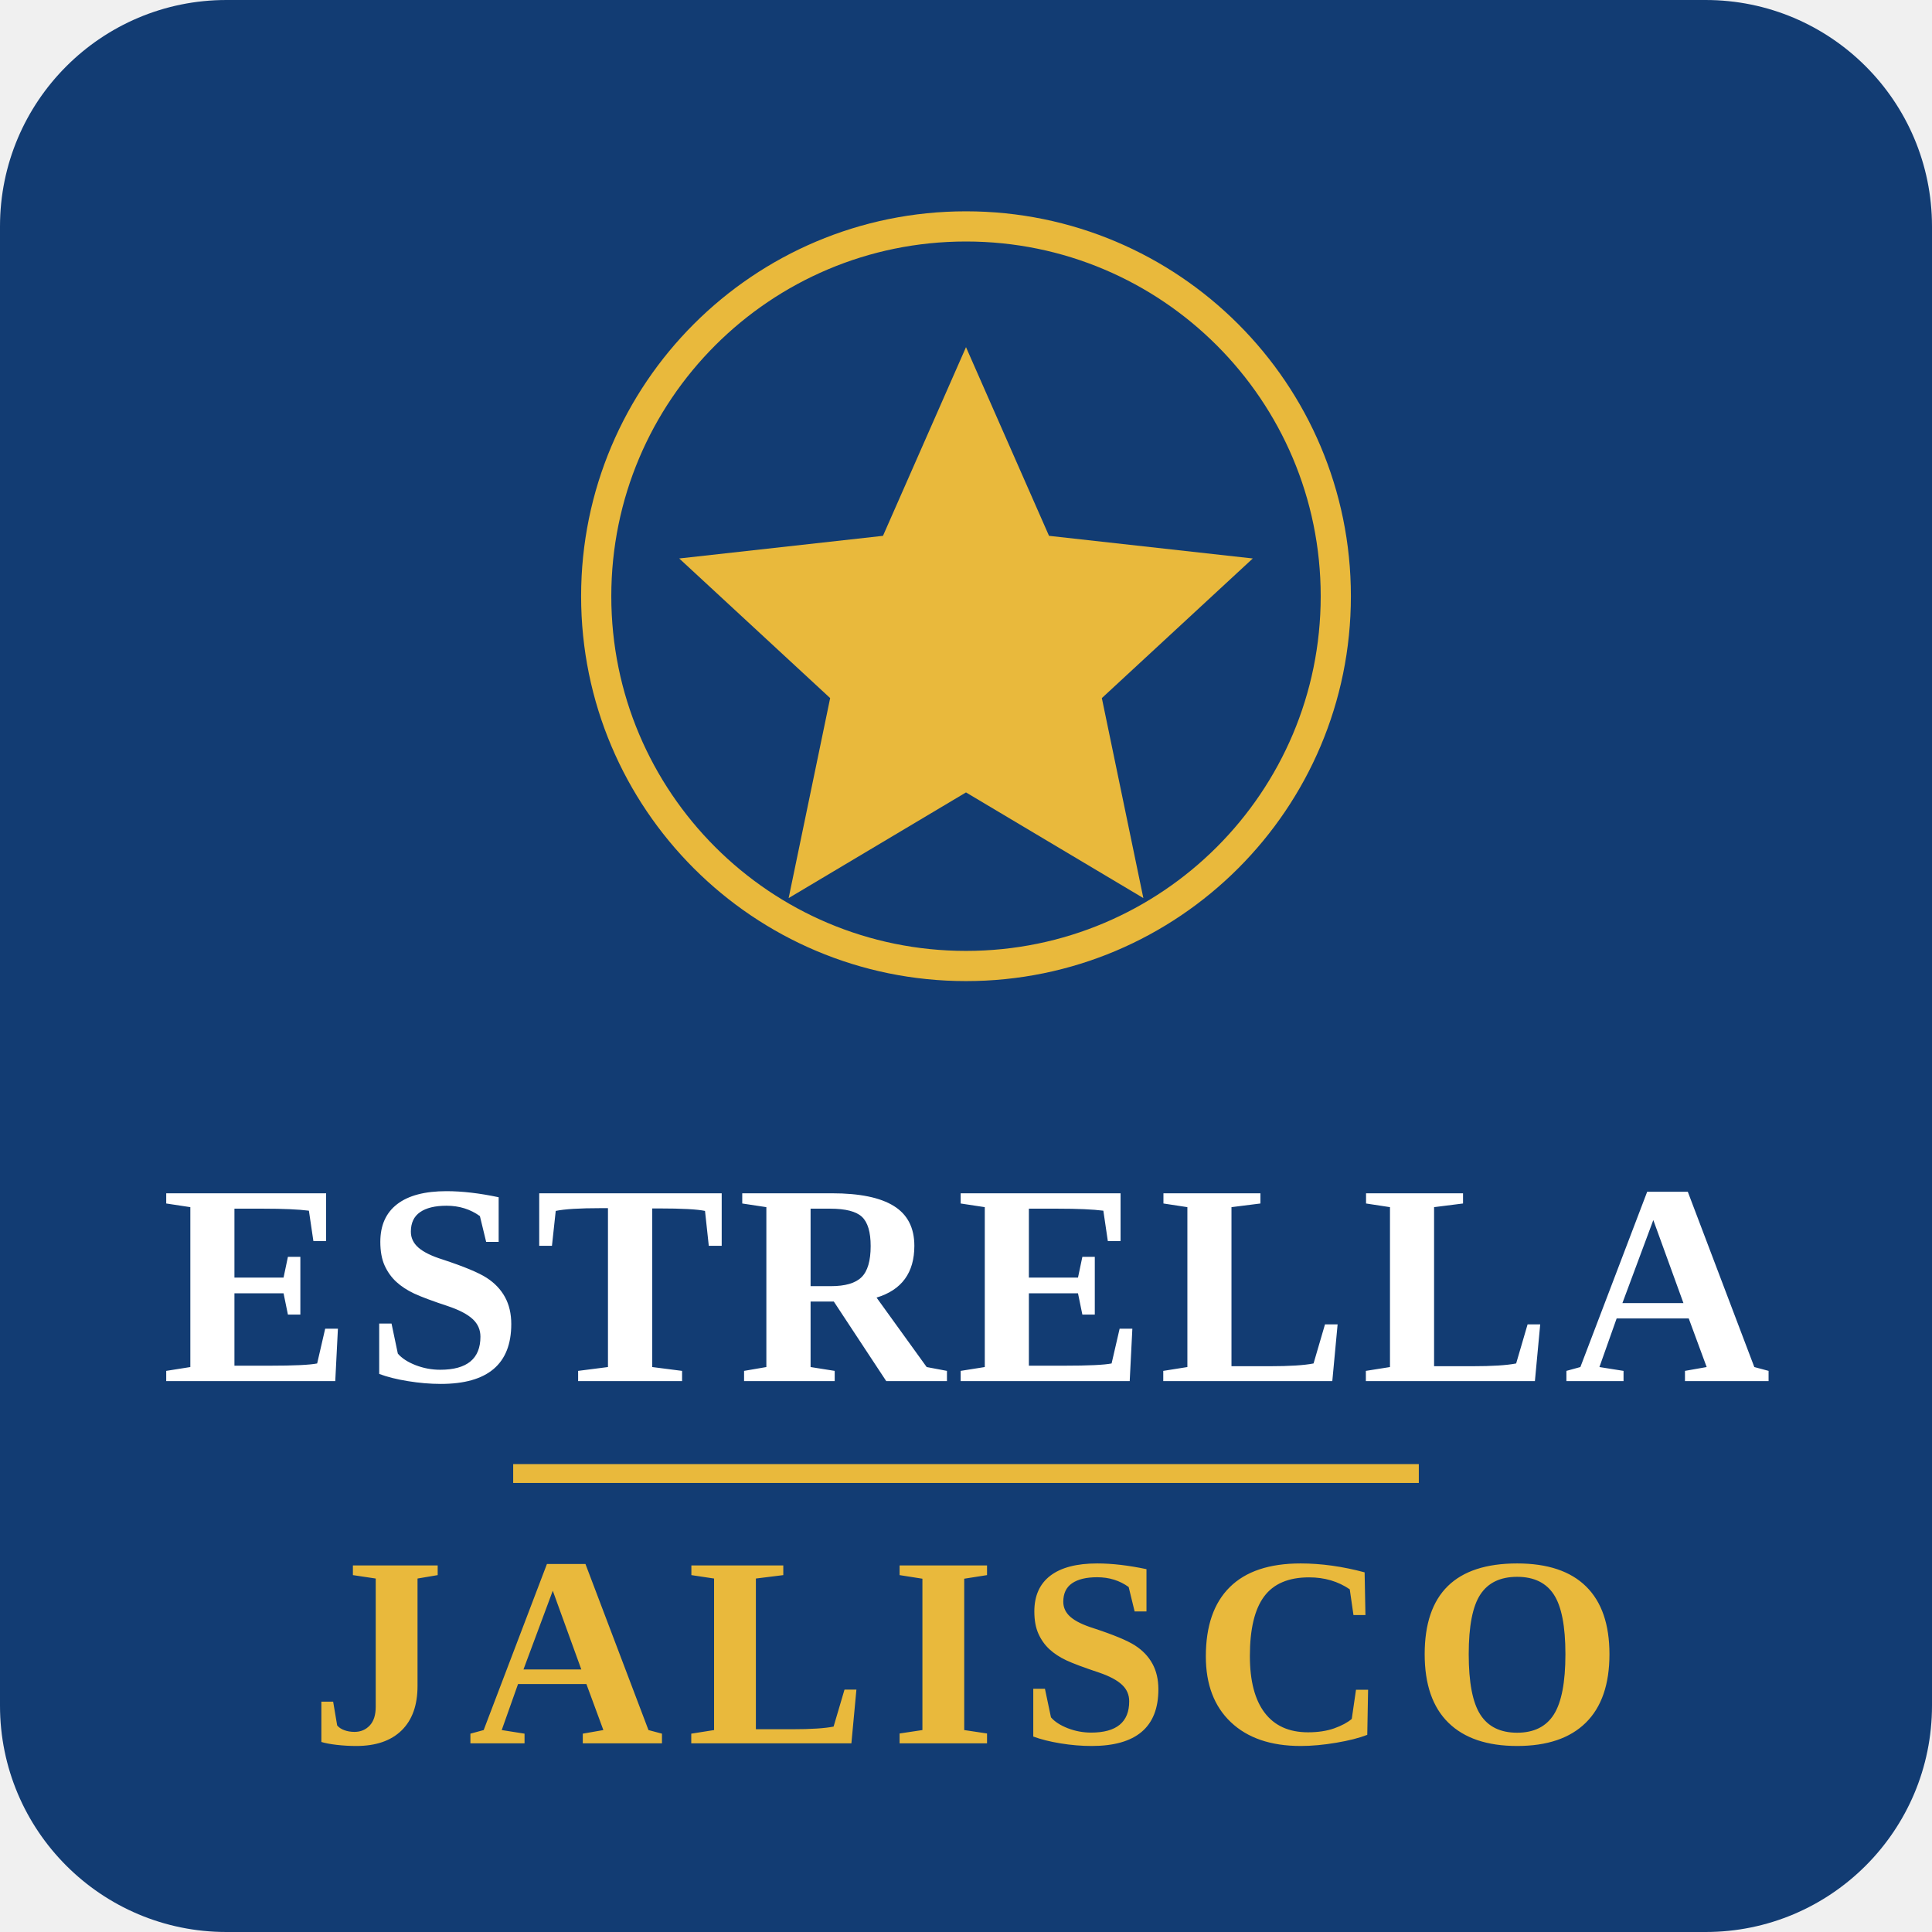
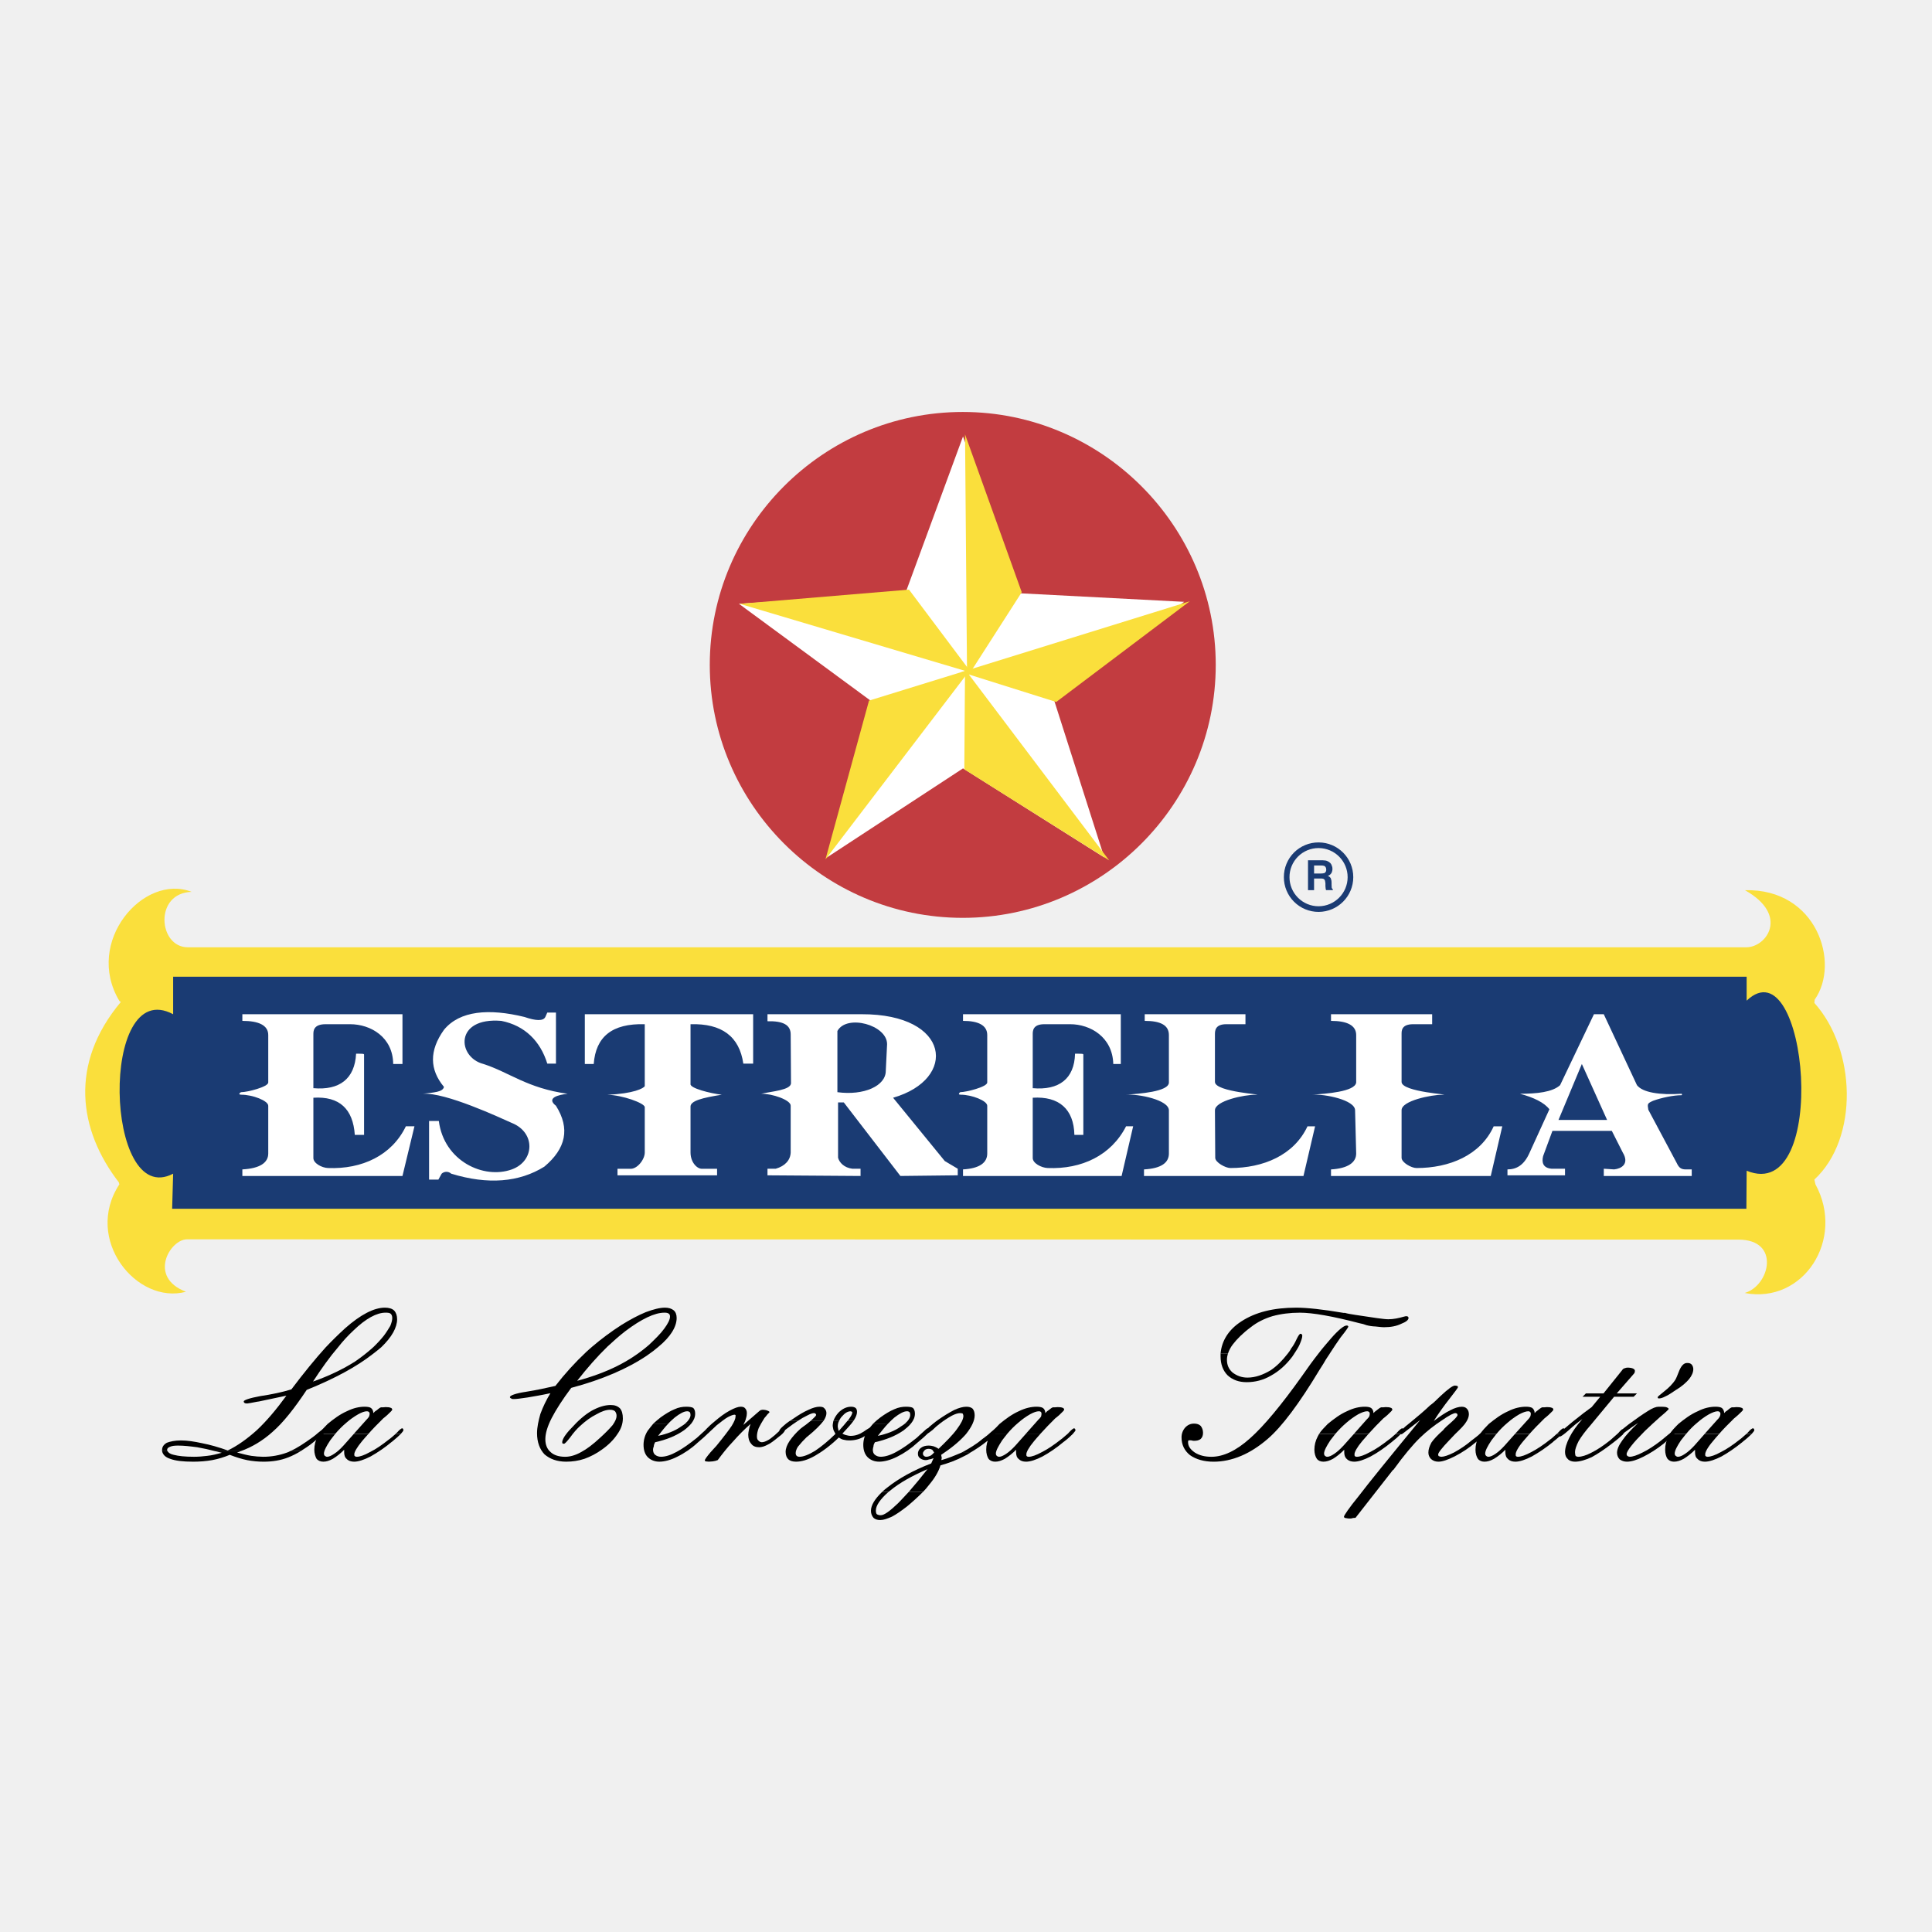
- <svg xmlns="http://www.w3.org/2000/svg" viewBox="0 0 512 512" role="img" aria-label="Estrella Jalisco">
-   <rect width="512" height="512" rx="60" fill="#123c73" />
-   <circle cx="256" cy="158" r="98" fill="none" stroke="#e9b93c" stroke-width="8" />
-   <g fill="#e9b93c">
-     <path d="M256 92 l22 50 l54 6 l-40 37 l11 53 l-47 -28 l-47 28 l11 -53 l-40 -37 l54 -6 Z" />
-   </g>
-   <g text-anchor="middle" font-family="Georgia, 'Times New Roman', serif" font-weight="700">
-     <text x="256" y="366" font-size="76" fill="#ffffff" letter-spacing="3">ESTRELLA</text>
-   </g>
-   <rect x="136" y="388" width="240" height="5" fill="#e9b93c" />
-   <g text-anchor="middle" font-family="Georgia, 'Times New Roman', serif" font-weight="700">
-     <text x="256" y="462" font-size="72" fill="#e9b93c" letter-spacing="6">JALISCO</text>
+ <svg xmlns="http://www.w3.org/2000/svg" width="2500" height="2500" viewBox="0 0 192.756 192.756">
+   <g fill-rule="evenodd" clip-rule="evenodd">
+     <path fill="#1a3b73" d="M132.139 86.399c.113.065.18.188.18.376a.36.36 0 0 1-.18.332 1.3 1.3 0 0 1-.326.042h-.707v-.799h.736a.9.9 0 0 1 .297.049m-1.639-.568v2.979h.605v-1.162h.643c.188 0 .318.021.375.094.066.057.096.186.115.374v.289q0 .121.023.253a.5.5 0 0 0 .043.151h.678v-.074a.3.3 0 0 1-.117-.166c0-.057-.014-.143-.014-.288v-.195c0-.202-.035-.354-.08-.462a.57.57 0 0 0-.295-.237.67.67 0 0 0 .361-.282.9.9 0 0 0 .102-.417.7.7 0 0 0-.064-.319.6.6 0 0 0-.146-.259.9.9 0 0 0-.287-.194c-.109-.058-.275-.08-.477-.086H130.5z" />
+     <path fill="#1a3b73" d="M131.561 90.418a2.91 2.91 0 0 0 2.893-2.9 2.904 2.904 0 0 0-2.893-2.906 2.894 2.894 0 0 0-2.908 2.906 2.9 2.9 0 0 0 2.908 2.9m0 .562a3.47 3.47 0 0 0 3.455-3.462 3.466 3.466 0 0 0-3.455-3.47 3.45 3.45 0 0 0-3.469 3.47 3.46 3.46 0 0 0 3.469 3.462" />
+     <path d="M164.35 99.833h-.043s-.28.477.043 0" />
+     <path fill="#fadf3c" d="M174.096 88.816c4.439 2.483 2.158 5.694.141 5.694H18.734c-2.945 0-3.385-5.426.388-5.528-4.79-1.875-10.749 4.972-7.213 10.88l.143.108c-5.172 6.184-4.213 12.769-.202 17.985l.059.203c-3.602 5.518 1.752 12.041 6.645 10.721-3.833-1.459-1.581-5.232.1-5.232l154.786.029c4.236 0 3.141 4.598.629 5.325 5.85 1.133 10.057-5.354 7.057-10.843l-.107-.471c4.457-4.125 4.17-12.992 0-17.624l.033-.331c2.577-3.643.225-11.102-6.956-10.916" />
+     <path fill="#1a3b73" d="m174.264 116.804-.027 3.793H17.175l.1-3.499c-6.853 3.6-7.387-19.848 0-15.908v-3.745h156.988v2.389c6.089-5.78 8.37 20.417.001 16.97" />
+     <path fill="#fff" d="M31.266 103.204c0-.34 0-1.019 1.225-1.019h2.439c2.049 0 4.271 1.284 4.299 3.969h.925v-4.965H24.18v.664c1.624 0 2.583.434 2.583 1.414V108c0 .439-2.083.966-2.683.966-.103 0-.397.253 0 .253 1.125 0 2.683.6 2.683 1.104v4.761c0 .917-.822 1.493-2.583 1.588v.656h15.974l1.196-4.957h-.857c-1.4 2.901-4.372 4.301-7.777 4.163-.628-.028-1.45-.482-1.45-.995v-6.018c2.603-.165 3.959 1.125 4.133 3.708h.924v-8c0-.101-.094-.101-.796-.101-.128 2.51-1.659 3.671-4.262 3.44v-5.364zm71.769 0c0-.34 0-1.019 1.162-1.019h2.574c2.014 0 4.229 1.284 4.301 3.969h.75v-4.965H96.08v.664c1.522 0 2.417.434 2.417 1.414V108c0 .439-2.106.966-2.69.966-.022 0-.325.253.051.253 1.088 0 2.639.6 2.639 1.104v4.761c0 .917-.758 1.493-2.417 1.588v.656h15.823l1.152-4.957h-.707c-1.484 2.901-4.422 4.301-7.826 4.163-.637-.028-1.486-.482-1.486-.995v-6.018c2.611-.165 4.098 1.125 4.156 3.708h.893v-8c0-.101-.062-.101-.828-.101-.064 2.51-1.609 3.671-4.221 3.44v-5.364z" />
+     <path fill="#fff" d="M121.215 103.204c0-.34 0-1.019 1.133-1.019h1.912v-.996h-10.051v.664c1.59 0 2.412.434 2.412 1.414V108c0 .923-2.98 1.125-4.293 1.219 1.283-.094 4.293.526 4.293 1.559v4.307c0 .917-.752 1.493-2.484 1.588v.656h15.91l1.16-4.957h-.758c-1.355 2.901-4.436 4.163-7.697 4.163-.477 0-1.508-.556-1.508-1.024l-.029-4.732c0-.959 2.914-1.559 4.07-1.559 1.131 0-4.07-.253-4.07-1.277zm18.621 0c0-.34-.037-1.019 1.162-1.019h1.889v-.996h-10.092v.664c1.58 0 2.512.434 2.512 1.414V108c-.109.923-3.018 1.125-4.424 1.219 1.283-.094 4.314.526 4.314 1.559l.109 4.307c0 .917-.859 1.493-2.512 1.588v.656h15.938l1.152-4.957h-.859c-1.318 2.901-4.428 4.163-7.697 4.163-.525 0-1.492-.556-1.492-1.024v-4.732c-.037-.959 2.98-1.559 4.098-1.559 1.111 0-4.098-.253-4.098-1.277zm-84.367 2.914h-.865c-.693-2.244-2.244-3.802-4.589-4.265-4.704-.391-4.401 3.637-1.781 4.301 2.575.828 4.358 2.416 8.397 2.972-.865.094-2.192.396-1.162 1.198 1.43 2.278.996 4.263-1.162 6.074-2.503 1.558-5.62 1.824-9.292.699a.707.707 0 0 0-.951 0l-.325.591h-.931v-5.851h.973c.513 4.005 4.473 5.851 7.287 4.835 2.288-.83 2.38-3.68 0-4.633-1.19-.525-6.615-3.073-8.888-2.914 1.082-.131 2.006-.159 2.114-.686-1.436-1.724-1.486-3.615 0-5.693 1.573-1.918 4.487-2.148 8.029-1.284 1.125.391 1.884.428 2.086 0l.194-.439h.865zm8.859-3.932c-3.268-.095-4.89 1.255-5.092 3.969h-.888v-4.965h16.794v4.929h-.98q-.593-4.072-5.268-3.933v5.953c-.106.432 2.021.959 3.117 1.081-1.89.303-3.174.6-3.117 1.228v4.536c0 1.019.702 1.689 1.199 1.623h1.45v.657h-9.935v-.657h1.264c.671.066 1.456-.901 1.456-1.623v-4.536c-.057-.398-2.186-1.178-3.736-1.228 2.62-.094 3.636-.649 3.736-.858zm24.776 7.336c6.45-1.854 5.757-8.361-3.139-8.333h-9.393v.701c1.55-.037 2.315.36 2.315 1.313l.031 4.86c0 .702-1.949.824-2.974 1.062 1.062-.028 2.974.62 2.943 1.198v4.659c-.029.765-.562 1.357-1.493 1.623h-.822v.657l9.285.065v-.723h-.822c-.801-.1-1.291-.604-1.421-1.096v-5.52h.571l5.648 7.338 5.722-.065v-.657l-1.292-.764z" />
+     <path fill="#1a3b73" d="M83.547 108.967v-6.103c.925-1.703 4.958-.613 4.958 1.312l-.131 2.669c0 1.494-2.184 2.483-4.827 2.122" />
+     <path fill="#fff" d="m160.008 101.189 3.311 7.078c.562.728 2.238 1.002 4.467.858 0 0 .072.144-.027.144-.795 0-1.992.253-2.814.55-.594.266-.594.303-.492.902l2.844 5.331c.223.482.463.62.887.62h.6v.656h-8.773v-.723l1.031.066c.699-.066 1.559-.528.859-1.689l-1.09-2.156h-5.924l-.93 2.518c-.16.657 0 1.19.859 1.262h1.326v.657H150.4v-.591c.879 0 1.645-.397 2.201-1.653l1.982-4.343c-.52-.686-1.58-1.183-2.936-1.551 1.689 0 3.238-.159 4.004-.858l3.377-7.078z" />
+     <path fill="#1a3b73" d="m157.822 106.154 2.518 5.583h-4.85z" />
+     <path fill="#c23c40" d="M96.057 41.102c13.882 0 25.238 11.34 25.238 25.236 0 13.888-11.355 25.236-25.238 25.236-13.902 0-25.242-11.348-25.242-25.236 0-13.897 11.34-25.236 25.242-25.236" />
+     <path fill="#fff" d="m86.815 69.871-13.092-9.63 16.606-1.053 5.751-15.643 5.6 15.643 16.463.857-12.973 9.826 5.006 15.678-14.096-8.888-13.578 8.888z" />
+     <path fill="#fadf3c" d="m96.484 67.593 5.455-8.508-5.657-15.749z" />
+     <path fill="#fadf3c" d="M96.836 66.769 86.701 69.9l-4.344 15.843z" />
+     <path fill="#fadf3c" d="m96.282 66.792-.072 9.963 14.458 9.09z" />
+     <path fill="#fadf3c" d="m95.914 67.058 9.465 2.979 13.326-10.05z" />
+     <path fill="#fadf3c" d="m96.91 67.117-6.219-8.291-16.897 1.415z" />
+     <path d="M32.513 134.405a37 37 0 0 1 1.918-1.882c1.544-1.364 2.88-2.058 3.97-2.058.396 0 .734.095.931.297.186.203.288.497.288.859 0 .822-.527 1.781-1.572 2.783h-.802c.396-.375.765-.779 1.067-1.162.253-.339.448-.662.628-.959.123-.303.194-.57.194-.771 0-.196-.043-.325-.144-.428-.094-.101-.296-.12-.527-.12-.879 0-1.976.591-3.203 1.781a14.5 14.5 0 0 0-1.521 1.658h-1.227zm-16.342 10.374v-.108c0-.331.173-.554.476-.728.325-.123.788-.231 1.407-.231.636 0 1.335.108 2.129.282.785.151 1.652.397 2.54.72.959-.46 1.927-1.153 2.886-2.012.959-.895 1.941-2.05 2.965-3.457l-2.734.579-.203.029c-.528.1-.859.171-.959.171-.102 0-.197 0-.26-.042a.18.18 0 0 1-.102-.158c0-.131.556-.333 1.646-.533 1.131-.168 2.186-.391 3.108-.671 1.227-1.632 2.395-3.06 3.442-4.215h1.227c-.824.953-1.652 2.114-2.511 3.434 1.615-.568 3.017-1.254 4.17-1.983a17 17 0 0 0 1.847-1.45h.802c-.268.225-.534.447-.845.679-1.602 1.256-3.788 2.452-6.602 3.585-1.198 1.804-2.315 3.233-3.405 4.185-.996.896-2.086 1.538-3.182 1.926h-2.54a24 24 0 0 0-1.79-.388c-.7-.095-1.356-.166-1.91-.166-.339 0-.599.028-.802.114-.203.071-.296.181-.296.303 0 .071 0 .103.037.137h-.541zm12.778 0c.685-.294 1.415-.785 2.243-1.384.146-.103.34-.26.562-.454.333-.274.534-.405.628-.405.029 0 .065 0 .108.022.022.043.022.071.022.144 0 .065-.102.188-.225.361-.18.123-.534.426-1.023.829-.434.361-.867.628-1.264.887z" />
+     <path d="M16.171 144.779c.073.332.296.6.801.765.528.203 1.285.289 2.309.289.634 0 1.299-.049 1.89-.157a8.6 8.6 0 0 0 1.752-.528c.599.231 1.192.42 1.726.528.554.108 1.11.157 1.65.157.896 0 1.689-.129 2.454-.426a8 8 0 0 0 1.248-.628h-1.053c-.101.072-.194.095-.297.138a6.9 6.9 0 0 1-2.415.425 9 9 0 0 1-1.155-.092c-.432-.065-.931-.202-1.436-.333.137-.043.239-.065.368-.138h-2.54c.225.072.419.095.656.166-.491.131-.987.26-1.456.305-.425.058-.896.092-1.321.092-.894 0-1.55-.071-2.021-.194-.331-.071-.525-.202-.619-.368h-.541zm15.643-1.716c.208-.324.534-.656.873-.996.583-.484 1.219-.959 1.91-1.264.665-.331 1.256-.454 1.783-.454.274 0 .505.037.628.123.143.108.237.268.237.514.1-.108.194-.202.339-.282.129-.095.251-.231.425-.297h.231c.101 0 .16-.021.223-.021.231 0 .405.021.499.065.1.021.172.092.172.2 0 .052-.172.226-.497.528-.137.129-.296.251-.397.331-.562.556-1.09 1.09-1.487 1.552h-1.456l1.284-1.436c.101-.088.172-.196.237-.29.029-.092.065-.194.065-.294 0-.058-.037-.103-.065-.166a.34.34 0 0 0-.202-.074c-.237 0-.534.108-.888.305-.396.229-.8.506-1.162.829a9 9 0 0 0-1.125 1.126h-1.627zm7.654 0c.029-.03.049-.102.129-.122.268-.312.462-.442.528-.442.029 0 .063.037.094.06 0 0 .028.071.028.144 0 .065-.094.151-.26.361z" />
+     <path d="M31.814 143.063c-.029.101-.094.158-.123.26a2.8 2.8 0 0 0-.333 1.319c0 .376.108.699.225.901.172.203.403.289.677.289.288 0 .584-.086.953-.289a6 6 0 0 0 1.125-.901v.232c0 .311.065.533.26.693.167.18.434.266.736.266.419 0 .99-.187 1.646-.525a14 14 0 0 0 2.113-1.459l.043-.028c.362-.303.665-.562.853-.757h-.52c-.268.229-.477.426-.707.583-.628.499-1.248.931-1.855 1.228-.548.311-1.017.468-1.305.468-.103 0-.174-.034-.202-.071-.051-.021-.051-.086-.051-.194 0-.202.253-.665.773-1.293.157-.194.396-.46.634-.72H35.3l-1.033 1.162c-.325.352-.62.626-.93.822-.297.202-.528.294-.693.294-.094 0-.151-.034-.231-.092-.063-.045-.092-.139-.092-.231 0-.273.229-.722.628-1.32.172-.209.323-.44.497-.635h-1.632zm27.262-8.701a27 27 0 0 1 2.937-2.178c.859-.534 1.681-.968 2.417-1.271.757-.282 1.399-.448 1.918-.448.362 0 .657.095.859.26.203.166.303.434.303.766 0 .879-.6 1.875-1.81 2.871h-1.169c.071-.065.166-.137.239-.203.62-.591 1.153-1.11 1.513-1.615.362-.497.564-.894.564-1.182 0-.146-.037-.246-.137-.305-.103-.072-.231-.092-.427-.092-.959 0-2.278.625-3.896 1.847-.597.46-1.196.993-1.795 1.55zm0 0c-.202.159-.403.368-.599.533a29 29 0 0 0-3.065 3.377c-.873.194-1.854.419-2.922.585-1.088.165-1.616.374-1.616.534 0 .036.029.1.131.128.029.065.137.065.266.065.268 0 .728-.065 1.356-.157.628-.108 1.386-.231 2.288-.427a11.5 11.5 0 0 0-1.004 2.077c-.186.656-.331 1.329-.331 1.912 0 .902.274 1.624.756 2.121.542.456 1.227.722 2.158.722.599 0 1.227-.086 1.826-.289a7 7 0 0 0 1.709-.901c.657-.454 1.197-.996 1.559-1.544.403-.562.554-1.088.554-1.587 0-.434-.092-.771-.289-1.002-.246-.231-.525-.331-.93-.331-.591 0-1.225.208-1.876.562-.699.403-1.37.994-2.055 1.759a5.5 5.5 0 0 0-.657.794c-.174.268-.246.49-.246.6 0 .028.035.102.035.13.037 0 .103.021.145.021.094 0 .294-.224.628-.648.323-.454.657-.837.988-1.133.534-.491 1.062-.88 1.615-1.154.528-.305.99-.456 1.356-.456q.346.001.505.151a.72.72 0 0 1 .153.477c0 .231-.131.527-.382.888-.276.331-.702.773-1.235 1.256-.72.671-1.356 1.153-1.918 1.45-.591.331-1.118.468-1.595.468-.62 0-1.119-.157-1.45-.468-.346-.297-.525-.729-.525-1.285s.194-1.255.634-2.114c.425-.822 1.082-1.853 1.949-3.008 3.108-.828 5.654-1.933 7.575-3.239.44-.303.793-.569 1.133-.865h-1.169a15.2 15.2 0 0 1-2.943 1.918c-1.184.594-2.541 1.09-4.004 1.48.996-1.277 2.021-2.439 3.008-3.398h-1.516zm6.111 7.669c.239-.224.469-.417.736-.628.462-.325.924-.619 1.356-.794.425-.202.816-.26 1.19-.26.319 0 .557.037.699.123.131.137.188.312.188.571 0 .339-.129.656-.389.987h-.599c.332-.297.525-.6.525-.851 0-.137-.029-.239-.057-.269a.37.37 0 0 0-.274-.108c-.325 0-.75.24-1.248.628-.203.183-.434.376-.636.6h-1.491z" />
+     <path d="M65.187 142.031c-.18.231-.389.468-.562.708a2.6 2.6 0 0 0-.419 1.406c0 .497.123.931.419 1.233.297.297.7.454 1.153.454.505 0 1.133-.157 1.783-.491a8.4 8.4 0 0 0 2.035-1.398c.454-.383.793-.686.951-.845.202-.209.268-.331.268-.396 0-.072 0-.144-.028-.144-.037-.022-.065-.06-.137-.06-.074 0-.231.131-.462.354-.259.245-.491.439-.665.606-.734.584-1.384 1.061-2.012 1.392-.6.333-1.125.49-1.55.49a.93.93 0 0 1-.599-.194c-.131-.1-.208-.296-.208-.505 0-.122.035-.231.078-.346 0-.151.065-.274.131-.404 1.119-.246 2.084-.635 2.877-1.19a4.7 4.7 0 0 0 .73-.671h-.599a4 4 0 0 1-.434.303c-.599.434-1.385.729-2.28.924.368-.454.693-.896 1.024-1.227z" />
+     <path d="M75.807 140.74c.043 0 .071-.036.094-.059.065 0 .137-.029.174-.029q.291 0 .497.088c.129.044.203.109.203.138 0 .034-.074.108-.203.23-.094.138-.231.274-.303.366q-.345.542-.57.996c-.115.297-.18.593-.18.822 0 .196.029.333.137.419a.47.47 0 0 0 .346.181c.174 0 .368-.072.57-.181.203-.086.434-.288.728-.525.094-.088.26-.245.456-.419.208-.209.332-.331.403-.331s.1.034.123.062c.042.037.042.06.042.131a.36.36 0 0 1-.094.224c-.071.108-.237.282-.497.47-.477.389-.865.699-1.162.822-.274.151-.57.246-.83.246-.323 0-.62-.095-.794-.348-.202-.224-.294-.526-.294-.908 0-.146.035-.297.063-.469a3 3 0 0 1 .165-.6 19 19 0 0 0-1.744 1.753c-.57.591-1.062 1.228-1.53 1.855a1.8 1.8 0 0 1-.499.128c-.129 0-.26.029-.389.029-.101 0-.237-.029-.303-.029-.072-.02-.094-.057-.094-.1 0-.103.194-.362.548-.787.237-.274.468-.506.605-.663.759-.931 1.256-1.587 1.524-1.991.259-.426.388-.723.388-.953v-.129c-.028 0-.057-.037-.1-.037-.151 0-.391.103-.657.239-.296.157-.656.454-1.132.822-.115.129-.297.266-.491.462-.223.223-.389.366-.462.366-.063 0-.094-.043-.129-.071a.3.3 0 0 1-.072-.123c0-.071.072-.209.201-.34.131-.137.396-.396.765-.691.491-.425.996-.801 1.487-1.067.491-.268.859-.391 1.09-.391.208 0 .36.037.454.16.1.1.174.274.174.477 0 .157-.022.323-.088.525-.035.188-.137.391-.266.656zm2.98 1.031c.131-.071.223-.144.36-.231.57-.396 1.069-.69 1.529-.888.419-.2.788-.303 1.082-.303.231 0 .396.037.491.16a.64.64 0 0 1 .202.497c0 .202-.094.468-.296.765h-1.282c.366-.34.554-.525.554-.591 0-.072-.035-.103-.065-.137q-.051-.057-.158-.058c-.108 0-.331.058-.636.223a7 7 0 0 0-.979.562zm4.358 0c.108-.297.266-.562.505-.83.396-.397.822-.592 1.262-.592.188 0 .325.037.454.123.108.108.137.231.137.405 0 .23-.108.505-.294.799-.042.023-.042.058-.065.095h-.6c.071-.071.131-.144.159-.188.209-.303.332-.505.332-.671 0-.034-.037-.034-.037-.062-.035 0-.086-.046-.129-.046-.296 0-.585.183-.859.506a1.4 1.4 0 0 0-.296.462z" />
+     <path d="M78.787 141.771a5.4 5.4 0 0 0-.665.527c-.229.2-.366.368-.366.44 0 .028.035.1.072.114.028.036.065.036.1.036.065 0 .302-.122.636-.391.354-.266.72-.539 1.025-.728h-.802zm2.086 0c-.123.094-.305.239-.462.368-.246.159-.397.297-.534.396-.462.405-.822.83-1.09 1.213-.268.396-.405.771-.405 1.103 0 .333.109.599.276.75.158.146.426.231.757.231.571 0 1.182-.187 1.883-.583.657-.376 1.485-.953 2.387-1.826.16.094.325.202.499.223.203.052.36.065.554.065.527 0 1.053-.123 1.523-.419.497-.26.757-.489.757-.691 0-.043-.021-.103-.065-.131-.029 0-.1-.034-.137-.034-.029 0-.259.122-.656.402-.389.26-.822.419-1.291.419-.166 0-.296-.036-.434-.071-.129-.022-.251-.088-.389-.153.497-.534.894-.966 1.097-1.262h-.6c-.203.26-.497.591-.859.996a.8.8 0 0 1-.072-.269c-.028-.062-.028-.165-.028-.2 0-.159.028-.361.129-.527h-.569c-.014.131-.065.296-.065.462 0 .129.051.266.065.396.035.138.137.26.208.434-.699.686-1.398 1.262-2.026 1.682-.65.402-1.19.597-1.544.597-.137 0-.239-.034-.297-.092-.071-.065-.1-.174-.1-.276 0-.157.065-.396.223-.634a10 10 0 0 1 .859-.944l.129-.103c.73-.591 1.255-1.125 1.558-1.521h-1.281zm6.247.26c.223-.224.46-.417.734-.628.448-.325.924-.619 1.35-.794.433-.202.83-.26 1.184-.26.331 0 .568.037.699.123.129.137.194.312.194.571 0 .339-.129.656-.396.987h-.591c.339-.297.519-.6.519-.851a.56.56 0 0 0-.051-.269.35.35 0 0 0-.274-.108c-.325 0-.756.24-1.255.628-.203.183-.425.376-.628.6H87.12z" />
+     <path d="M87.12 142.031a10 10 0 0 0-.564.708 2.6 2.6 0 0 0-.426 1.406c0 .497.131.931.426 1.233.296.297.693.454 1.161.454.491 0 1.119-.157 1.784-.491a8.6 8.6 0 0 0 2.021-1.398c.468-.383.799-.686.959-.845.194-.209.266-.331.266-.396 0-.072 0-.144-.035-.144-.037-.022-.073-.06-.146-.06-.057 0-.223.131-.448.354-.266.245-.505.439-.663.606-.736.584-1.4 1.061-2.021 1.392-.599.333-1.133.49-1.558.49a.9.9 0 0 1-.585-.194c-.143-.1-.208-.296-.208-.505 0-.122.037-.231.065-.346 0-.151.071-.274.143-.404 1.113-.246 2.072-.635 2.872-1.19.296-.231.527-.439.722-.671h-.591c-.131.108-.26.202-.434.303-.585.434-1.385.729-2.28.924.368-.454.701-.896 1.024-1.227z" />
+     <path d="M91.584 144.945a.74.74 0 0 1 .303-.497c.196-.151.456-.223.788-.223.128 0 .296.028.468.071.131.043.296.114.499.252.756-.729 1.393-1.362 1.818-1.947.425-.57.657-1.019.657-1.321 0-.1-.037-.172-.06-.236-.043-.037-.143-.058-.274-.058-.201 0-.503.092-.822.26a10 10 0 0 0-1.19.785 7 7 0 0 0-.729.636c-.274.223-.477.366-.534.366-.028 0-.094-.043-.094-.043-.042-.028-.042-.049-.042-.137 0-.086.108-.252.339-.491.237-.194.534-.46.931-.734a14 14 0 0 1 1.544-.946c.497-.229.894-.332 1.225-.332.269 0 .477.058.628.194.131.16.203.368.203.665 0 .525-.297 1.153-.852 1.854-.505.583-1.233 1.233-2.194 1.882h-1.025l.031-.028a2.4 2.4 0 0 0-.188-.274.7.7 0 0 0-.339-.094c-.131 0-.303.028-.405.122a.7.7 0 0 0-.186.274zm4.301 0c.072-.028.129-.071.194-.094.656-.366 1.327-.757 1.913-1.263.273-.193.576-.425.908-.735.318-.252.49-.417.549-.417.049 0 .102.034.102.062.043.037.07.06.07.131 0 .138-.402.534-1.125 1.153l-.064.037c-.539.434-1.09.794-1.653 1.125h-.894zm-7.877 3.905c.166-.166.337-.303.548-.463 1.082-.858 2.531-1.681 4.35-2.38l.237-.527c-.172.064-.303.122-.432.122-.146.045-.231.074-.339.074a.94.94 0 0 1-.557-.174.5.5 0 0 1-.231-.454v-.103h.499v.103c0 .063.035.157.101.202a.33.33 0 0 0 .23.092c.129 0 .26-.034.389-.092.146-.065.239-.174.368-.305h1.025c-.094.073-.201.131-.294.202 0 .058.028.103.028.16 0 .071.035.143.035.172 0 .022-.035.064-.035.088v.108c.7-.196 1.35-.471 1.955-.73h.894a3 3 0 0 1-.568.325c-.75.405-1.558.699-2.382.931-.186.628-.583 1.292-1.153 1.963a6.4 6.4 0 0 1-.591.686h-1.421a51 51 0 0 0 1.882-2.286h.022c-1.55.67-2.799 1.361-3.758 2.155-.057.028-.101.094-.166.131z" />
+     <path d="M88.008 148.85c-.716.692-1.113 1.318-1.113 1.883 0 .295.103.52.254.7.172.157.397.223.671.223.331 0 .685-.129 1.153-.332.434-.223.959-.591 1.515-1.023a22 22 0 0 0 1.595-1.45h-1.421c-.405.434-.758.821-1.053 1.118-.83.8-1.4 1.205-1.732 1.205a.7.7 0 0 1-.397-.103q-.096-.105-.094-.374c0-.491.434-1.119 1.256-1.847zm10.849-5.787c.201-.324.533-.656.867-.996.59-.484 1.225-.959 1.91-1.264.672-.331 1.264-.454 1.783-.454.266 0 .496.037.633.123.146.108.24.268.24.514.094-.108.186-.202.322-.282.137-.095.26-.231.434-.297h.232c.1 0 .164-.021.223-.021q.356 0 .504.065c.094.021.166.092.166.2 0 .052-.166.226-.488.528-.137.129-.305.251-.404.331a35 35 0 0 0-1.488 1.552h-1.455l1.275-1.436c.109-.088.18-.196.254-.29.02-.092.049-.194.049-.294 0-.058-.029-.103-.049-.166-.045-.028-.107-.074-.203-.074-.244 0-.541.108-.9.305a7.2 7.2 0 0 0-1.156.829 9 9 0 0 0-1.125 1.126h-1.624zm7.649 0c.027-.03.094-.102.123-.122.273-.312.477-.442.533-.442.029 0 .072.037.094.06 0 0 .043.071.043.144 0 .065-.107.151-.268.361zm-7.649 0c-.035.101-.094.158-.129.26a2.7 2.7 0 0 0-.332 1.319c0 .376.1.699.229.901.168.203.406.289.666.289.303 0 .59-.086.967-.289a6 6 0 0 0 1.117-.901v.232c0 .311.064.533.26.693.174.18.426.266.736.266.418 0 .996-.187 1.645-.525.664-.362 1.4-.859 2.113-1.459l.043-.028c.396-.303.664-.562.859-.757h-.525c-.275.229-.477.426-.699.583-.637.499-1.264.931-1.855 1.228-.562.311-1.02.468-1.312.468-.109 0-.18-.034-.203-.071-.037-.021-.037-.086-.037-.194 0-.202.24-.665.766-1.293.15-.194.404-.46.627-.72h-1.455l-1.033 1.162c-.326.352-.627.626-.922.822-.305.202-.527.294-.693.294a.36.36 0 0 1-.238-.092c-.059-.045-.094-.139-.094-.231 0-.273.238-.722.629-1.32.166-.209.33-.44.496-.635h-1.626zm22.92-8.007c.109-1.284.793-2.389 2.057-3.211 1.42-.931 3.232-1.379 5.49-1.379 1.053 0 2.641.166 4.717.52h.146c.23.072.592.131 1.053.203 1.725.26 2.82.434 3.268.434.512 0 1.031-.108 1.559-.26.137-.045.203-.045.232-.045.07 0 .1 0 .174.045.033.021.057.086.057.129 0 .202-.26.404-.73.584-.488.238-1.053.34-1.709.34-.266 0-.555-.045-.857-.073a4 4 0 0 1-.896-.129 3.5 3.5 0 0 0-.693-.194q-4.021-1.052-5.959-1.053c-.986 0-1.91.12-2.748.352-.785.239-1.521.599-2.148 1.098-.787.583-1.385 1.183-1.791 1.716a3.1 3.1 0 0 0-.49.925h-.732z" />
+     <path d="M128.473 135.056c.123-.16.252-.325.355-.534.172-.225.359-.52.525-.896.174-.354.303-.555.396-.555.072 0 .102 0 .131.072.049.036.049.1.049.151v-.022c0 .202-.107.499-.273.887-.129.289-.332.6-.527.896zm3.06 0c.459-.607.893-1.082 1.262-1.523.756-.865 1.291-1.285 1.549-1.285.074 0 .104 0 .139.037.035.029.035.058.035.086 0 .045-.236.405-.77 1.069-.354.489-.723 1.06-1.084 1.616zm-9.756 0v.266c0 .793.238 1.422.699 1.892.5.46 1.127.686 1.906.686.836 0 1.658-.203 2.43-.657.787-.434 1.486-1.053 2.115-1.883.072-.101.131-.203.201-.303h-.656c-.547.705-1.104 1.256-1.703 1.658-.756.448-1.516.729-2.314.729-.6 0-1.076-.201-1.479-.504-.383-.333-.564-.75-.564-1.284 0-.202.037-.396.094-.599h-.729zm9.756 0c-.5.634-1.053 1.393-1.652 2.258-2.043 2.865-3.768 4.949-5.152 6.176-1.398 1.256-2.684 1.853-3.867 1.853-.67 0-1.197-.137-1.658-.425-.434-.303-.67-.62-.67-1.024 0-.072 0-.144.043-.181 0 0 .027-.014.086-.014.043 0 .145 0 .244.014a.5.5 0 0 0 .223.037c.275 0 .506-.051.666-.188.174-.165.23-.374.23-.619 0-.274-.094-.505-.23-.679-.16-.16-.391-.231-.666-.231-.359 0-.648.137-.893.405a1.46 1.46 0 0 0-.354.987c0 .722.295 1.321.85 1.761.6.417 1.393.648 2.352.648.896 0 1.818-.187 2.75-.583.895-.376 1.783-.953 2.641-1.689 1.428-1.227 3.152-3.536 5.188-6.918.273-.426.504-.787.627-1.019.137-.201.238-.366.375-.568zm.071 8.007c.203-.324.535-.656.865-.996.592-.484 1.213-.959 1.906-1.264.672-.331 1.268-.454 1.797-.454.26 0 .49.037.619.123.145.108.238.268.238.514a1.8 1.8 0 0 1 .326-.282c.137-.095.26-.231.439-.297h.223c.1 0 .174-.021.223-.021.246 0 .404.021.506.065.094.021.168.092.168.2 0 .052-.168.226-.492.528-.137.129-.305.251-.404.331a34 34 0 0 0-1.486 1.552h-1.451l1.271-1.436c.107-.088.18-.196.252-.29a.8.8 0 0 0 .059-.294c0-.058-.023-.103-.059-.166-.043-.028-.102-.074-.201-.074-.23 0-.527.108-.902.305a7.6 7.6 0 0 0-1.156.829 10 10 0 0 0-1.123 1.126h-1.618zm7.64 0a1 1 0 0 0 .123-.122c.279-.312.469-.442.533-.442.035 0 .072.037.096.06 0 0 .041.071.041.144 0 .065-.102.151-.268.361z" />
+     <path d="M131.604 143.063c-.035.101-.094.158-.137.26a2.8 2.8 0 0 0-.33 1.319c0 .376.105.699.244.901.152.203.389.289.656.289.295 0 .592-.086.961-.289.33-.202.713-.496 1.117-.901v.232c0 .311.072.533.26.693.172.18.439.266.734.266.428 0 .996-.187 1.646-.525.672-.362 1.393-.859 2.127-1.459l.031-.028a8 8 0 0 0 .855-.757h-.525c-.268.229-.461.426-.699.583-.635.499-1.264.931-1.855 1.228-.561.311-1.016.468-1.312.468-.107 0-.18-.034-.201-.071-.037-.021-.037-.086-.037-.194 0-.202.238-.665.764-1.293.174-.194.406-.46.629-.72h-1.451l-1.039 1.162c-.33.352-.627.626-.922.822-.295.202-.527.294-.693.294a.36.36 0 0 1-.236-.092.33.33 0 0 1-.088-.231c0-.273.23-.722.627-1.32.16-.209.332-.44.492-.635h-1.618z" />
+     <path d="m138.977 146.655-3.736 4.777c-.102 0-.16.021-.268.021-.094.051-.223.051-.354.051-.172 0-.303-.051-.396-.051-.072-.021-.137-.058-.137-.13 0-.116.484-.85 1.486-2.077.959-1.262 3.016-3.796 6.119-7.569l-1.625 1.265c-.07.049-.131.092-.166.122-.027 0-.064.035-.102.035a.26.26 0 0 1-.129-.065c0-.043-.023-.071-.023-.092 0-.103.35-.471 1.084-1.039.721-.593 1.4-1.162 1.947-1.689.275-.188.629-.52 1.031-.922.736-.688 1.227-1.054 1.451-1.054.107 0 .166.035.23.035.029.022.072.065.072.123 0 .071-.303.462-.865 1.189a27 27 0 0 0-1.551 2.187c.619-.462 1.146-.83 1.645-1.067.469-.252.873-.354 1.154-.354.209 0 .383.058.506.194.137.138.201.334.201.564s-.102.506-.268.757c-.158.274-.533.671-1.09 1.198-.129.123-.33.36-.555.583-.771.802-1.154 1.299-1.154 1.465 0 .073.029.139.051.159a.6.6 0 0 0 .273.071c.252 0 .686-.137 1.256-.425a10.4 10.4 0 0 0 1.781-1.219c.268-.209.6-.44.896-.736.303-.26.496-.403.568-.403.023 0 .057 0 .088.043.035.028.035.101.035.138 0 .114-.361.482-1.125 1.109l-.066.044a11 11 0 0 1-2.119 1.415c-.68.339-1.213.525-1.609.525-.295 0-.535-.086-.736-.266a.88.88 0 0 1-.266-.65c0-.303.1-.62.303-.996.23-.332.627-.757 1.152-1.219.195-.266.527-.534.896-.865.359-.325.555-.557.555-.656 0-.072-.029-.103-.051-.137a.26.26 0 0 0-.174-.058c-.07 0-.223.058-.432.157a9 9 0 0 0-.852.533 14.7 14.7 0 0 0-2.25 1.783c-.701.686-1.596 1.745-2.643 3.195h-.038z" />
+     <path d="M147.684 143.063c.189-.324.521-.656.854-.996.598-.484 1.225-.959 1.918-1.264.656-.331 1.256-.454 1.797-.454.252 0 .477.037.621.123a.64.64 0 0 1 .236.514c.096-.108.189-.202.318-.282.131-.095.268-.231.434-.297h.23c.093 0 .174-.021.246-.021.223 0 .373.021.477.065.1.021.164.092.164.2q0 .076-.49.528c-.131.129-.303.251-.396.331-.562.556-1.09 1.09-1.492 1.552h-1.451l1.299-1.436c.102-.088.152-.196.223-.29a.8.8 0 0 0 .059-.294c0-.058-.021-.103-.059-.166a.27.27 0 0 0-.193-.074c-.225 0-.533.108-.902.305a7.3 7.3 0 0 0-1.156.829 9 9 0 0 0-1.123 1.126h-1.614zm7.627 0c.037-.03.109-.102.137-.122.268-.312.469-.442.527-.442.043 0 .064.037.102.06 0 0 .035.071.035.144 0 .065-.094.151-.268.361z" />
+     <path d="M147.684 143.063c-.041.101-.107.158-.15.26a2.8 2.8 0 0 0-.324 1.319c0 .376.102.699.238.901.158.203.396.289.656.289.297 0 .6-.086.959-.289a5.8 5.8 0 0 0 1.125-.901v.232c0 .311.074.533.268.693.166.18.434.266.729.266.439 0 .996-.187 1.652-.525a14.7 14.7 0 0 0 2.129-1.459l.014-.028c.404-.303.672-.562.865-.757h-.533c-.266.229-.453.426-.686.583-.627.499-1.27.931-1.846 1.228-.578.311-1.033.468-1.336.468-.094 0-.166-.034-.193-.071-.029-.021-.029-.086-.029-.194 0-.202.223-.665.756-1.293.166-.194.396-.46.623-.72h-1.451l-1.033 1.162c-.324.352-.619.626-.916.822-.295.202-.533.294-.691.294a.3.3 0 0 1-.23-.092c-.072-.045-.102-.139-.102-.231 0-.273.225-.722.627-1.32.16-.209.332-.44.492-.635h-1.613z" />
+     <path d="M157.873 141.583c-.447.319-.902.68-1.373 1.119-.482.434-.785.621-.85.621-.037 0-.066-.03-.094-.03 0-.035-.043-.106-.043-.129 0-.174.83-.901 2.48-2.178l.809-.6.852-1.032h-1.762l.332-.332h1.756l1.852-2.309c.066-.108.16-.18.232-.194.102-.036.201-.071.33-.071.203 0 .404.035.52.086.154.071.203.151.203.251 0 .022-.021.052-.021.131 0 .022-.027.072-.072.13l-1.725 1.977h2.02l-.33.332h-1.949l-2.309 2.785c-.578.664-.965 1.184-1.234 1.644-.223.442-.359.831-.359 1.091 0 .174.035.311.057.376a.42.42 0 0 0 .275.092c.33 0 .793-.137 1.334-.425.555-.274 1.178-.691 1.84-1.219.225-.209.49-.44.801-.708.252-.251.455-.389.52-.389.029 0 .102.028.102.065.027.035.027.072.027.137 0 .05-.057.158-.193.332-.137.122-.455.425-1.031.858-.75.583-1.451 1.054-2.064 1.385-.65.297-1.205.454-1.666.454-.297 0-.562-.086-.723-.266-.174-.16-.273-.383-.273-.693 0-.426.174-.931.434-1.45.262-.534.695-1.161 1.295-1.841" />
+     <path d="M163.447 141.96c-.379.245-.756.511-1.158.808-.391.296-.623.419-.688.419-.035 0-.064 0-.094-.022-.043-.028-.043-.065-.043-.101 0-.102.137-.26.367-.462h.037l.627-.499c.801-.591 1.422-1.024 1.904-1.318.477-.312.83-.435 1.076-.435.289 0 .555 0 .75.037.18.065.26.123.26.194 0 .028-.26.297-.822.757-.527.47-1.061.961-1.551 1.43-.592.599-1.045 1.081-1.357 1.486-.287.36-.467.663-.467.822 0 .071.033.174.105.194.031.037.131.071.203.071.297 0 .721-.137 1.283-.425.57-.274 1.156-.663 1.818-1.168.23-.188.527-.426.787-.65.346-.26.512-.396.578-.396.02 0 .051.037.094.065.027.036.027.071.027.086 0 .137-.324.47-.959.967l-.225.202c-.699.555-1.398.996-2.049 1.319-.656.334-1.197.491-1.631.491-.287 0-.525-.086-.721-.231a.93.93 0 0 1-.266-.656c0-.331.172-.757.533-1.247.328-.476.864-1.068 1.582-1.738m2.11-2.44c-.045 0-.117 0-.152-.028 0 0-.021-.063-.021-.1s.223-.232.686-.6c.418-.325.822-.723 1.09-1.153.1-.174.193-.426.33-.765q.335-.89.822-.889c.203 0 .332.021.471.158a.73.73 0 0 1 .158.462c0 .311-.158.665-.426.996-.289.34-.729.736-1.328 1.09-.404.26-.727.505-1.031.628-.248.137-.492.201-.599.201" />
+     <path d="M166.596 143.063c.186-.324.52-.656.857-.996.592-.484 1.221-.959 1.926-1.264.65-.331 1.24-.454 1.783-.454.266 0 .49.037.627.123.123.108.23.268.23.514a1.2 1.2 0 0 1 .338-.282c.117-.095.254-.231.426-.297h.23c.096 0 .16-.021.232-.021.225 0 .396.021.49.065.109.021.166.092.166.2q0 .076-.498.528c-.137.129-.295.251-.391.331-.561.556-1.102 1.09-1.492 1.552h-1.449l1.283-1.436c.102-.088.166-.196.225-.29a.7.7 0 0 0 .072-.294c0-.058-.031-.103-.072-.166a.28.28 0 0 0-.195-.074c-.223 0-.52.108-.887.305a7 7 0 0 0-1.154.829 8 8 0 0 0-1.119 1.126h-1.628zm7.64 0c.027-.03.1-.102.129-.122.26-.312.453-.442.527-.442.035 0 .062.037.105.06 0 0 .031.071.031.144 0 .065-.102.151-.26.361z" />
+     <path d="M166.596 143.063c-.037.101-.109.158-.137.26a2.7 2.7 0 0 0-.326 1.319c0 .376.094.699.232.901.17.203.396.289.646.289.297 0 .607-.086.975-.289.324-.202.73-.496 1.127-.901v.232c0 .311.057.533.266.693.166.18.42.266.715.266.439 0 1.002-.187 1.666-.525.65-.362 1.377-.859 2.113-1.459l.029-.028c.391-.303.664-.562.867-.757h-.533c-.277.229-.463.426-.693.583-.629.499-1.256.931-1.855 1.228-.555.311-1.025.468-1.328.468a.26.26 0 0 1-.193-.071c-.037-.021-.037-.086-.037-.194 0-.202.23-.665.773-1.293.15-.194.389-.46.619-.72h-1.449l-1.025 1.162c-.33.352-.627.626-.93.822-.297.202-.527.294-.699.294-.109 0-.16-.034-.232-.092-.07-.045-.102-.139-.102-.231 0-.273.225-.722.627-1.32.184-.209.334-.44.514-.635h-1.63z" />
  </g>
</svg>
